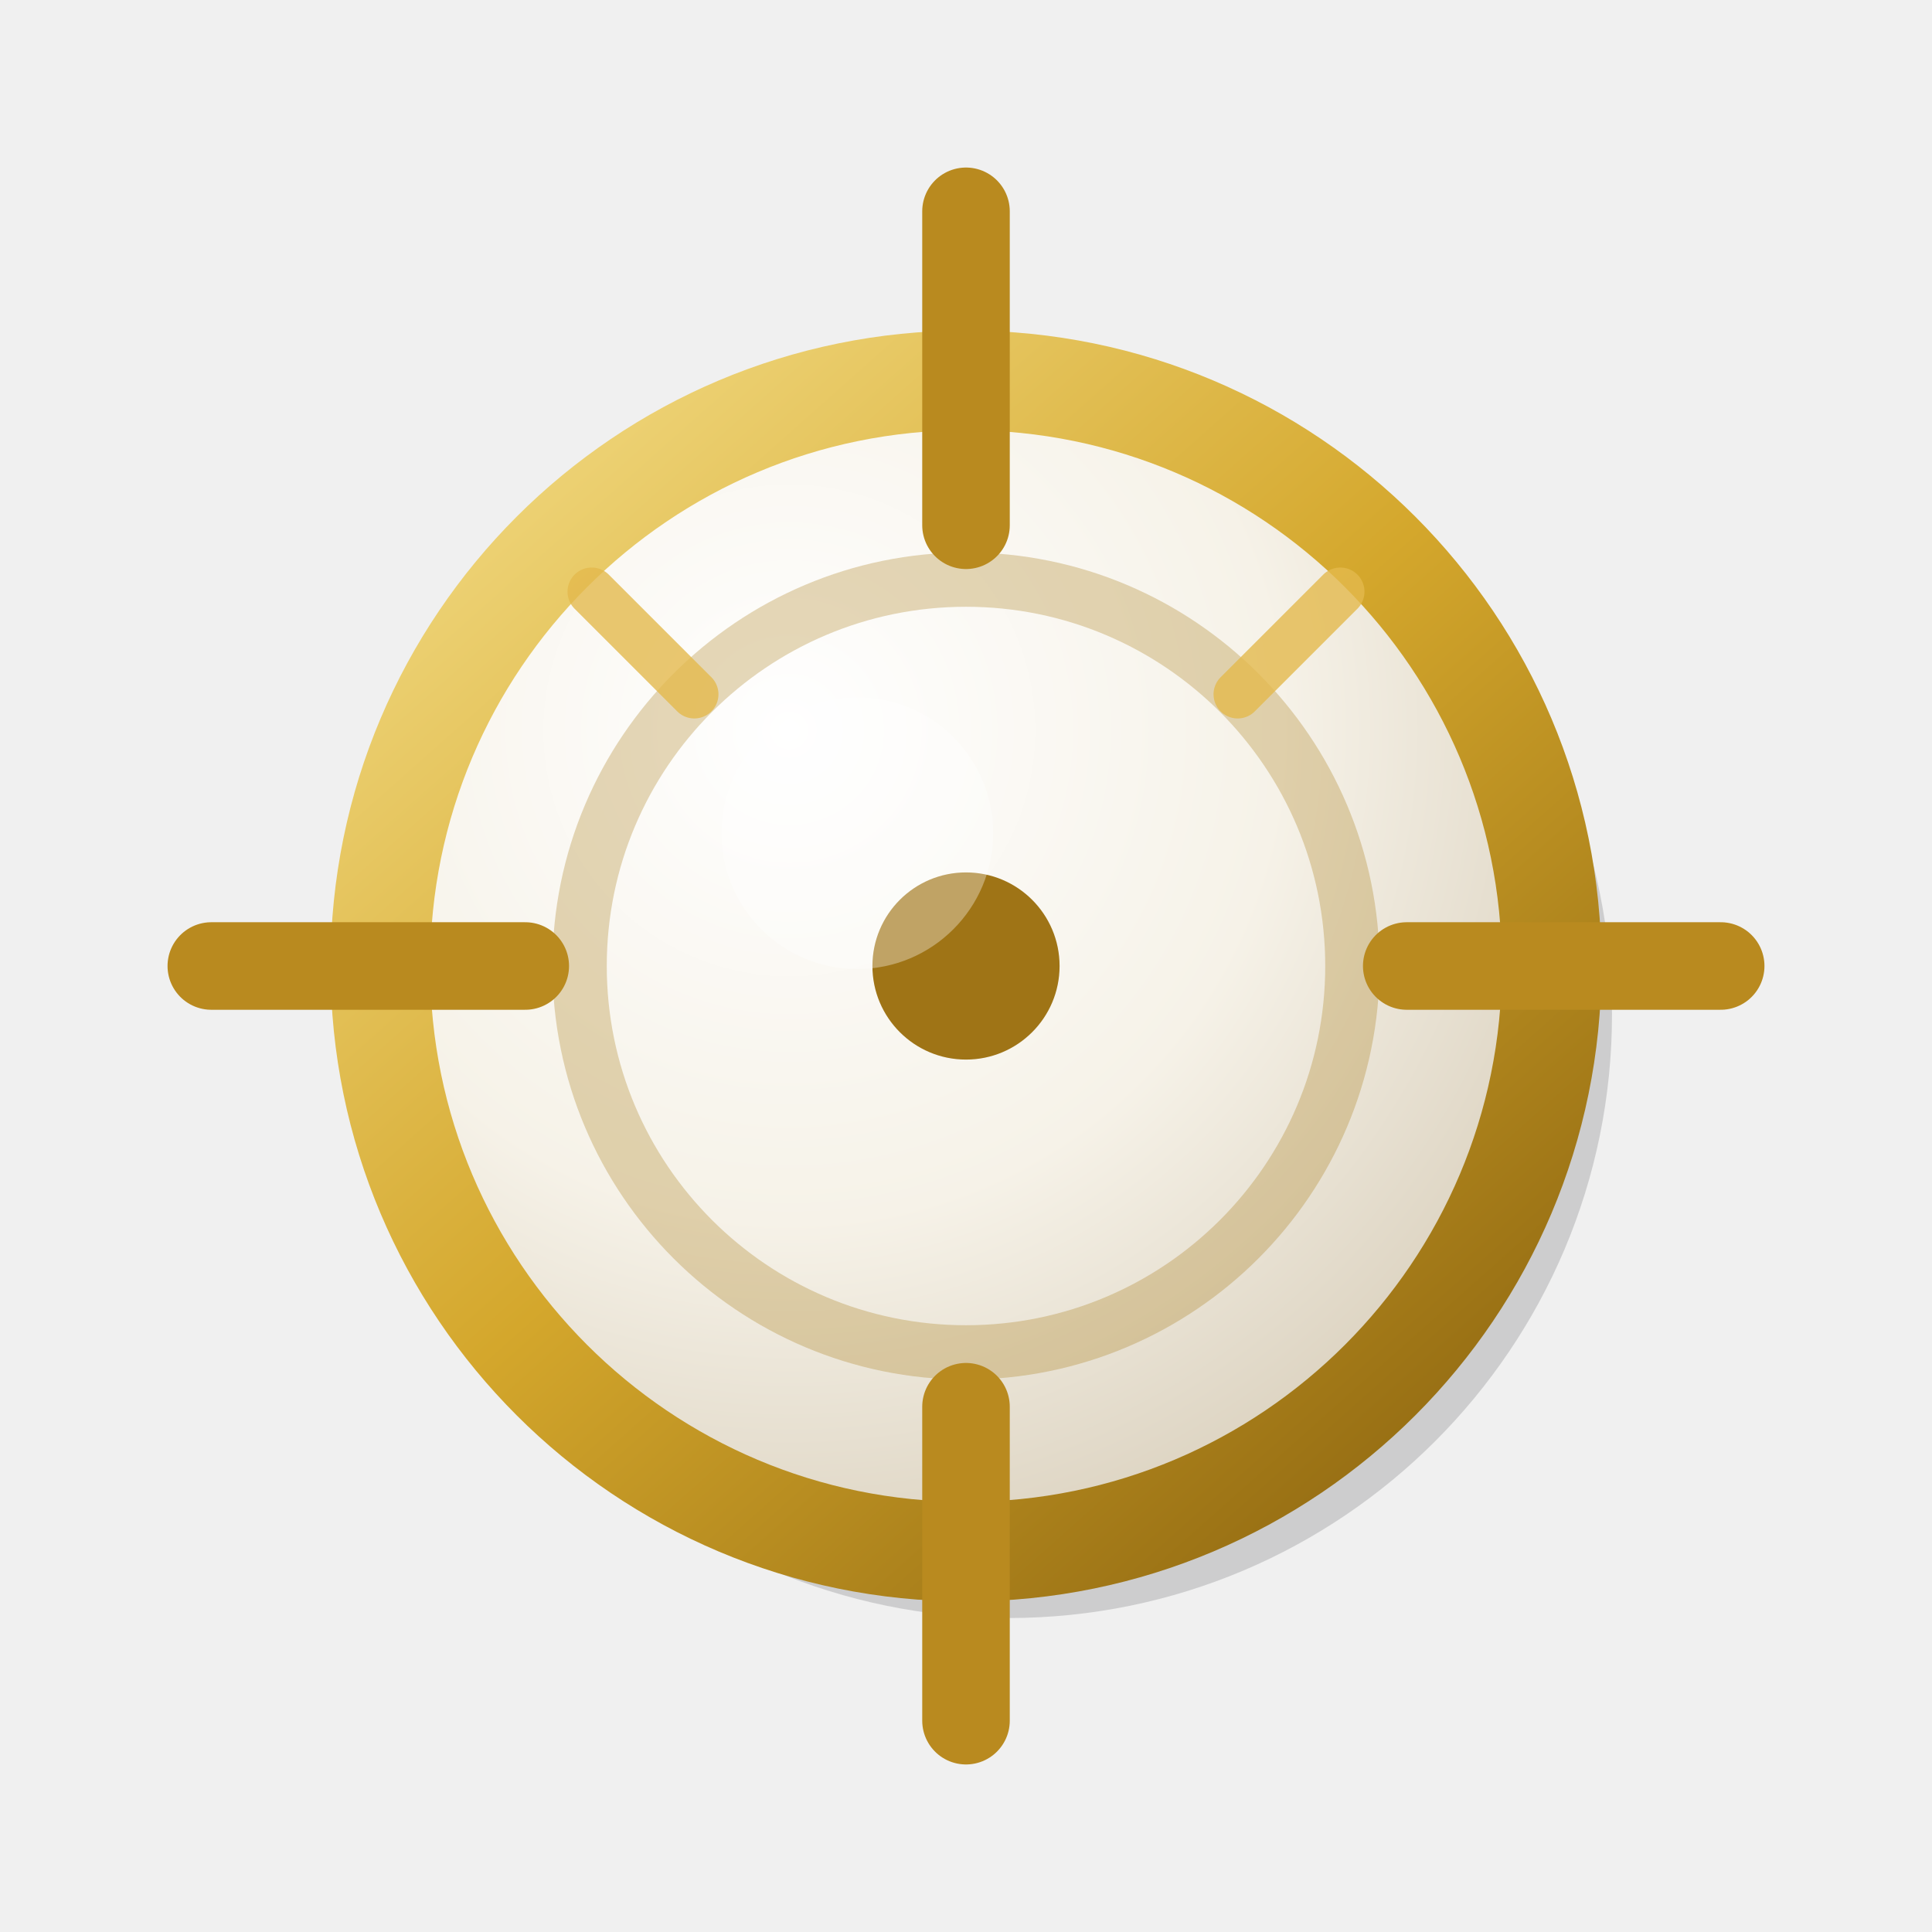
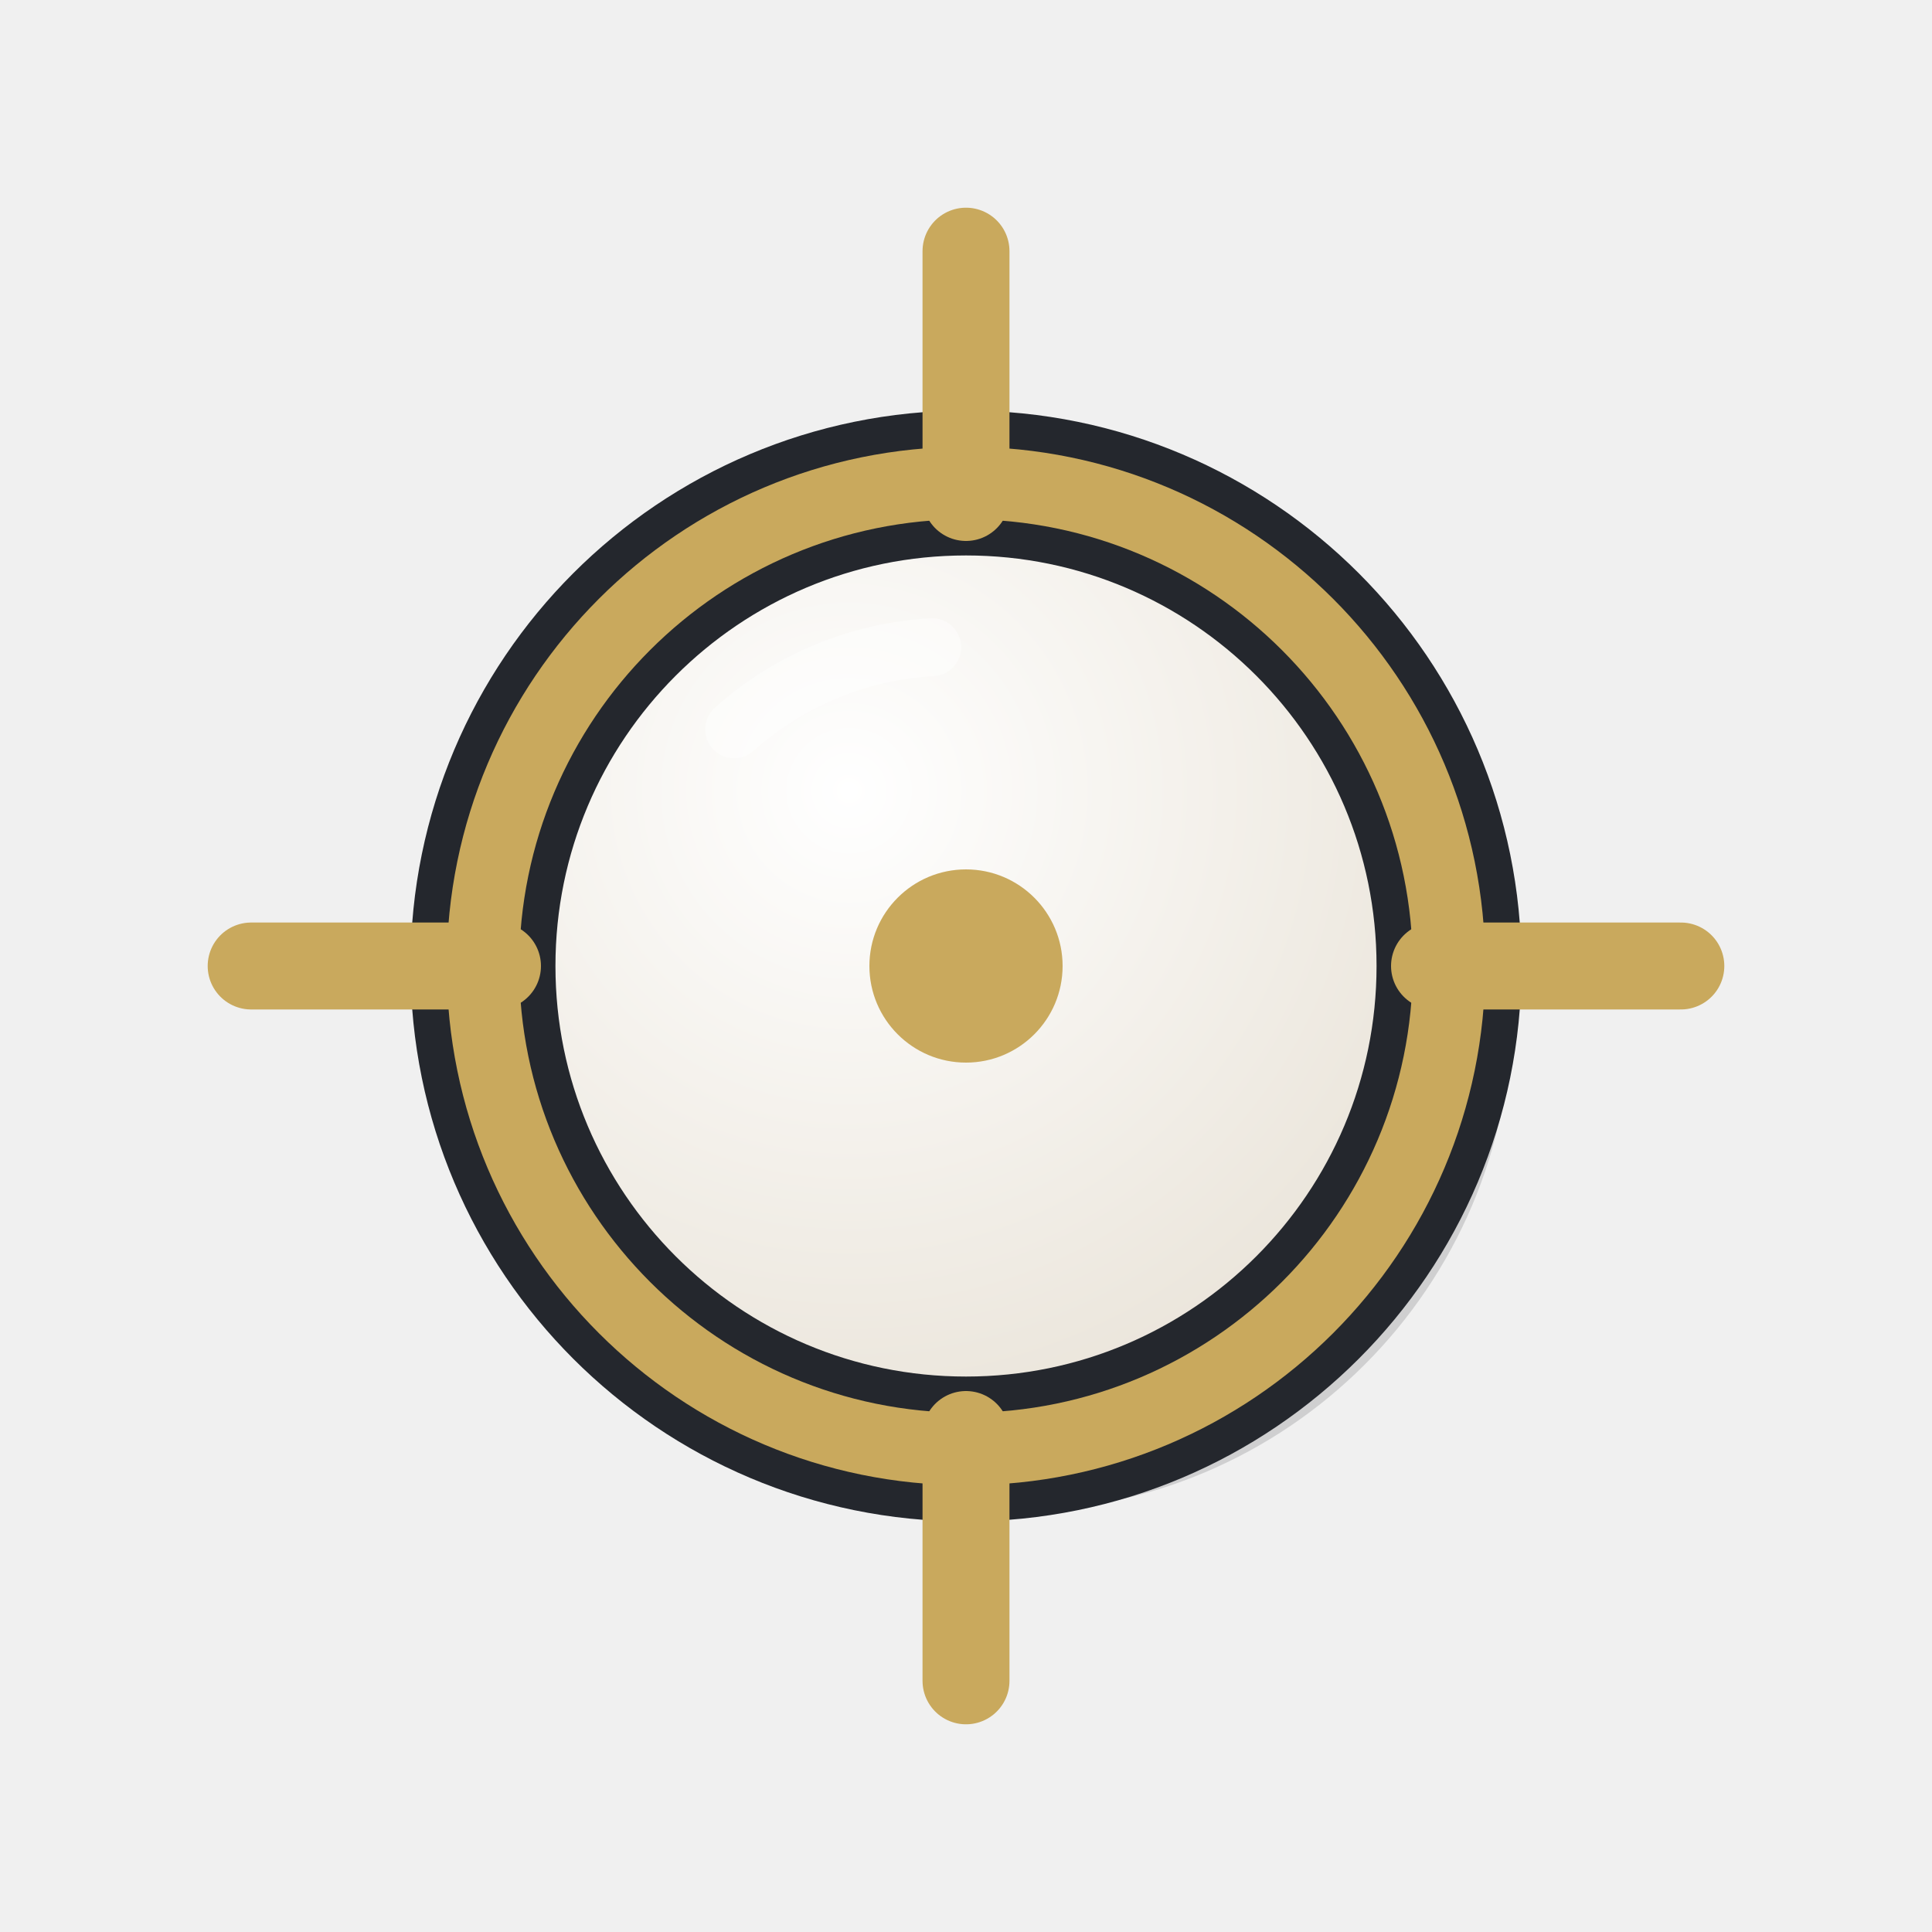
- <svg xmlns="http://www.w3.org/2000/svg" width="32" height="32" viewBox="0 0 32 32">
+ <svg xmlns="http://www.w3.org/2000/svg" width="40" height="40" viewBox="0 0 40 40">
  <defs>
-     <radialGradient id="lens" cx="35%" cy="30%" r="72%">
+     <radialGradient id="body" cx="38%" cy="32%" r="72%">
      <stop offset="0" stop-color="#FFFFFF" />
-       <stop offset="0.58" stop-color="#F6F2E8" />
-       <stop offset="1" stop-color="#DDD4C2" />
+       <stop offset="1" stop-color="#E9E3D8" />
    </radialGradient>
-     <linearGradient id="gold" x1="8" y1="7" x2="24" y2="25" gradientUnits="userSpaceOnUse">
-       <stop stop-color="#F0D77D" />
-       <stop offset="0.48" stop-color="#D4A72C" />
-       <stop offset="1" stop-color="#916911" />
-     </linearGradient>
  </defs>
-   <circle cx="16.7" cy="16.8" r="10" fill="#14161B" opacity="0.16" />
-   <circle cx="16" cy="16" r="9.7" fill="url(#lens)" stroke="url(#gold)" stroke-width="1.65" />
-   <circle cx="16" cy="16" r="6.4" fill="none" stroke="#A77B17" stroke-width="0.9" opacity="0.3" />
-   <circle cx="16" cy="16" r="1.55" fill="#9F7416" />
-   <circle cx="14.2" cy="13.8" r="2.25" fill="#FFFFFF" opacity="0.34" />
-   <g fill="none" stroke="#B98A1F" stroke-width="1.45" stroke-linecap="round">
-     <path d="M16 3.5v5.2M16 23.3v5.2" />
-     <path d="M3.5 16h5.2M23.3 16h5.2" />
+   <circle cx="20.9" cy="20.9" r="10.4" fill="#202329" opacity=".16" />
+   <circle cx="20" cy="20" r="10" fill="url(#body)" stroke="#24272D" stroke-width="3" />
+   <circle cx="20" cy="20" r="10" fill="none" stroke="#C9A95D" stroke-width="1.5" />
+   <circle cx="20" cy="20" r="2" fill="#C9A95D" />
+   <g fill="none" stroke="#C9A95D" stroke-width="1.8" stroke-linecap="round">
+     <path d="M20 5.2v5.1M20 29.7v5.1" />
+     <path d="M5.2 20h5.1M29.7 20h5.1" />
  </g>
-   <g fill="none" stroke="#E3B94C" stroke-width="0.8" stroke-linecap="round" opacity="0.8">
-     <path d="M11.5 11.5 9.8 9.8M20.5 11.5l1.7-1.7" />
-   </g>
+   <path d="M15.2 15.1a6.7 6.7 0 0 1 4.1-1.7" fill="none" stroke="#FFFFFF" stroke-width="1.2" stroke-linecap="round" opacity=".42" />
</svg>
